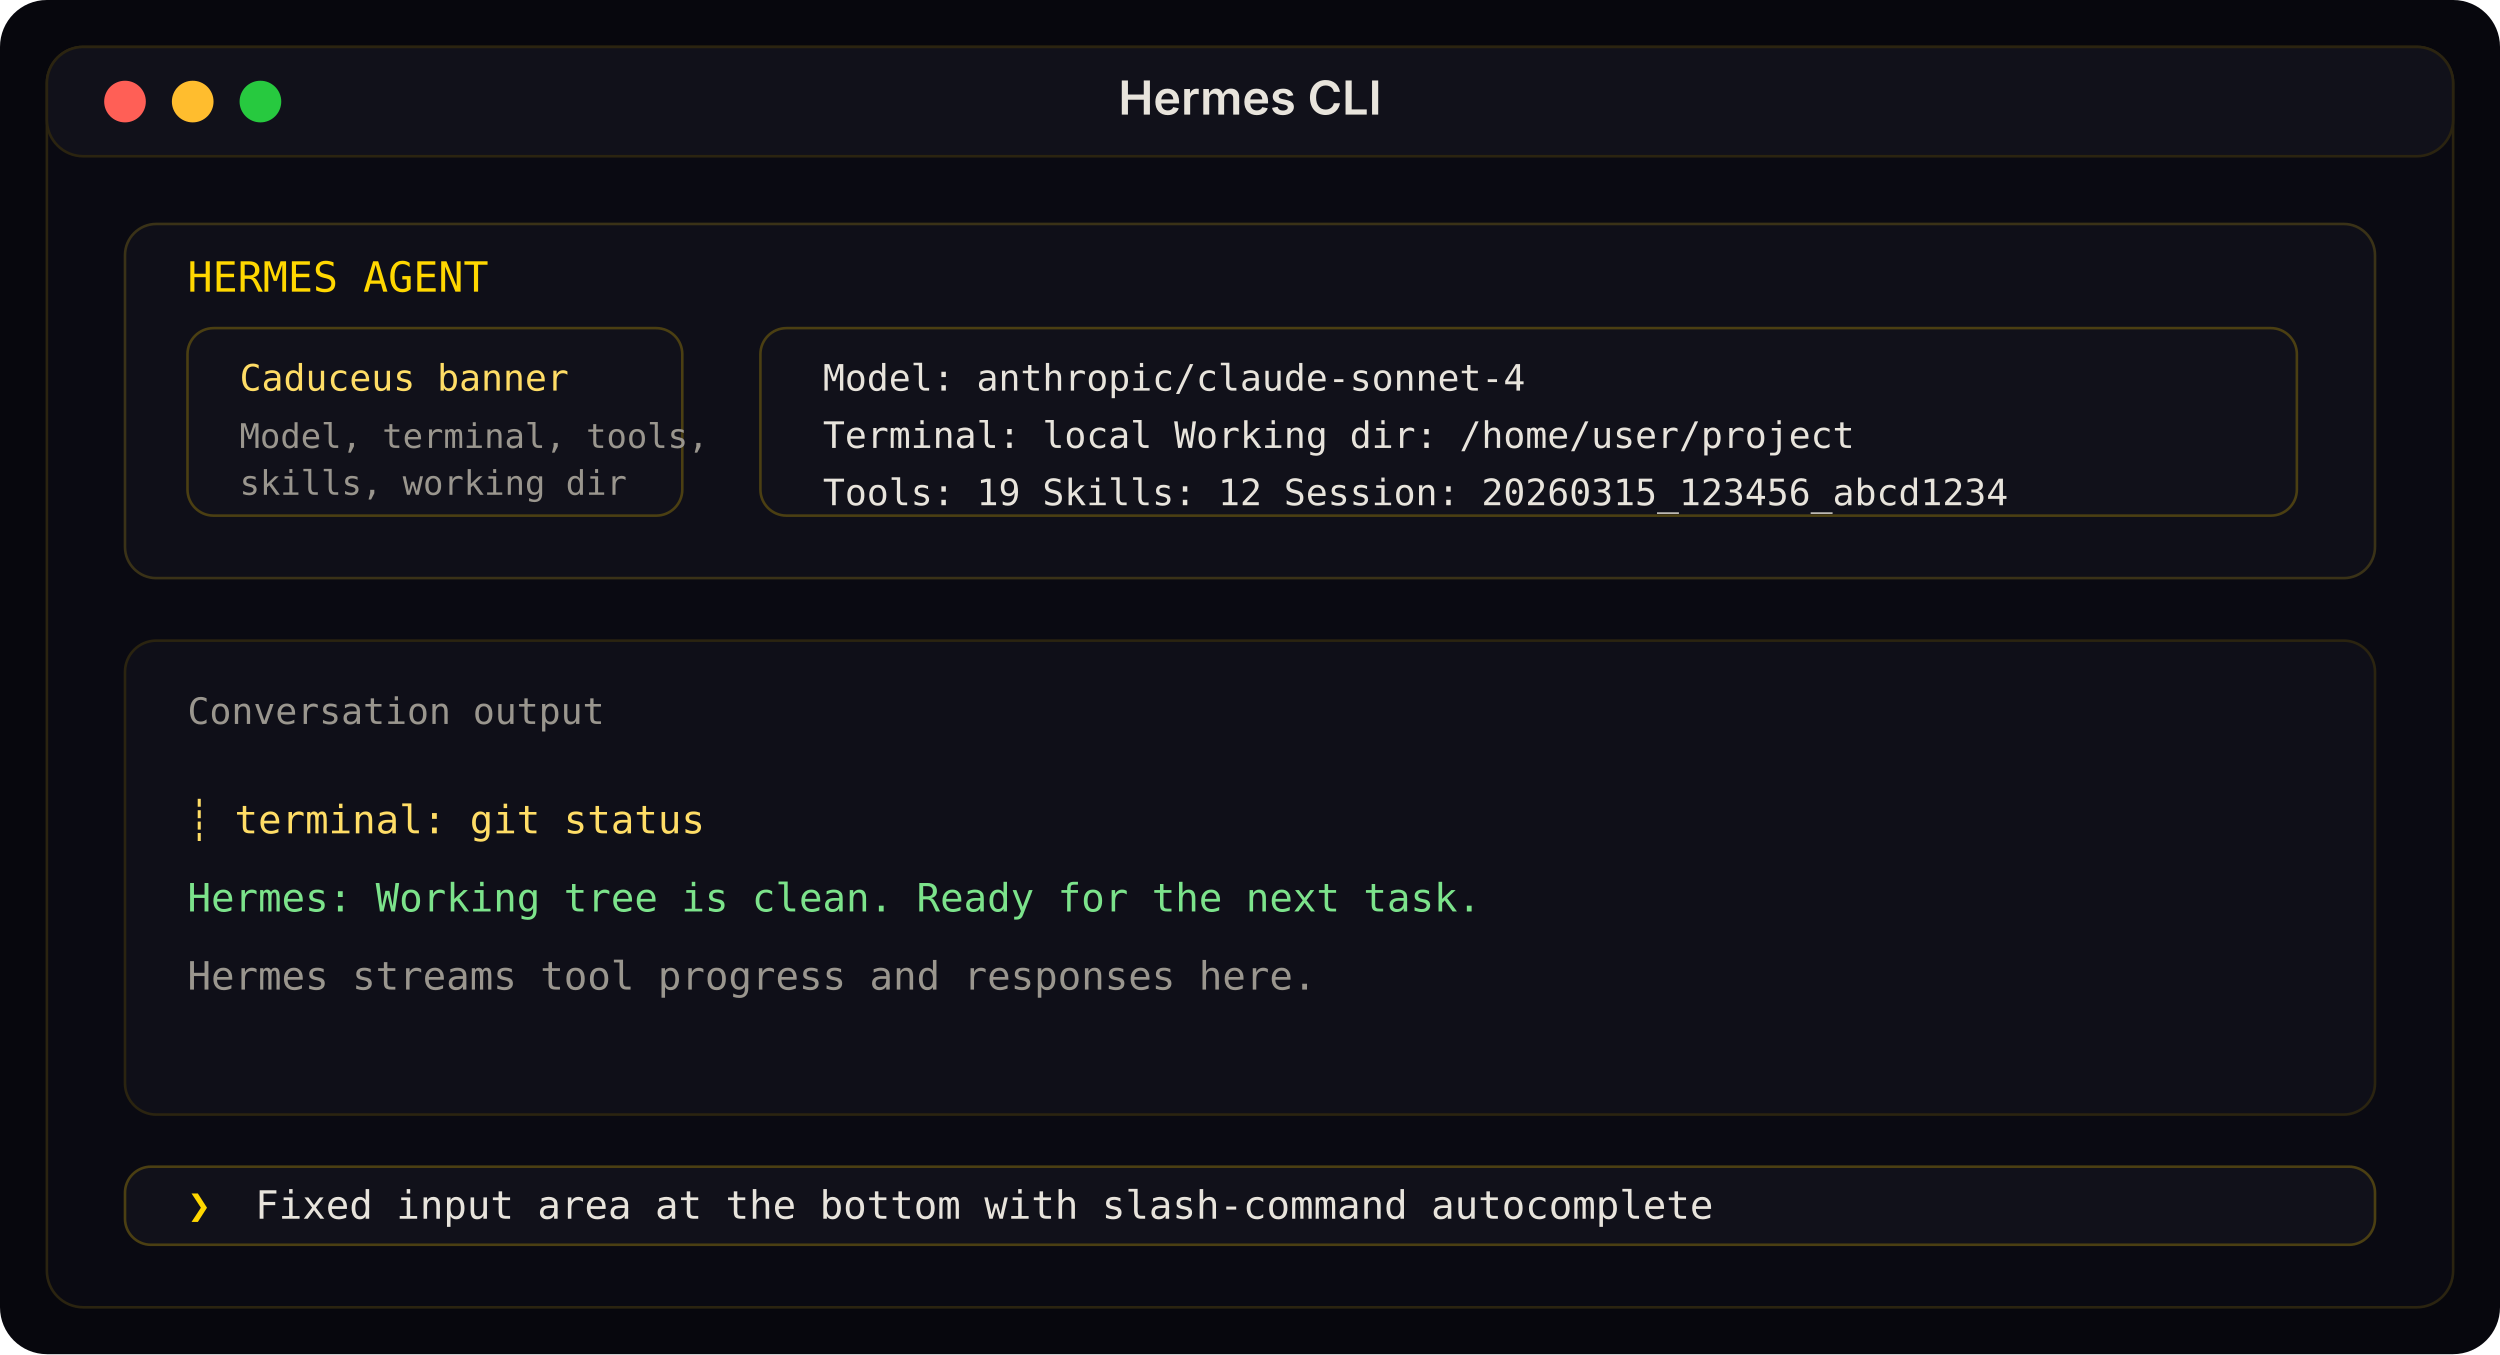
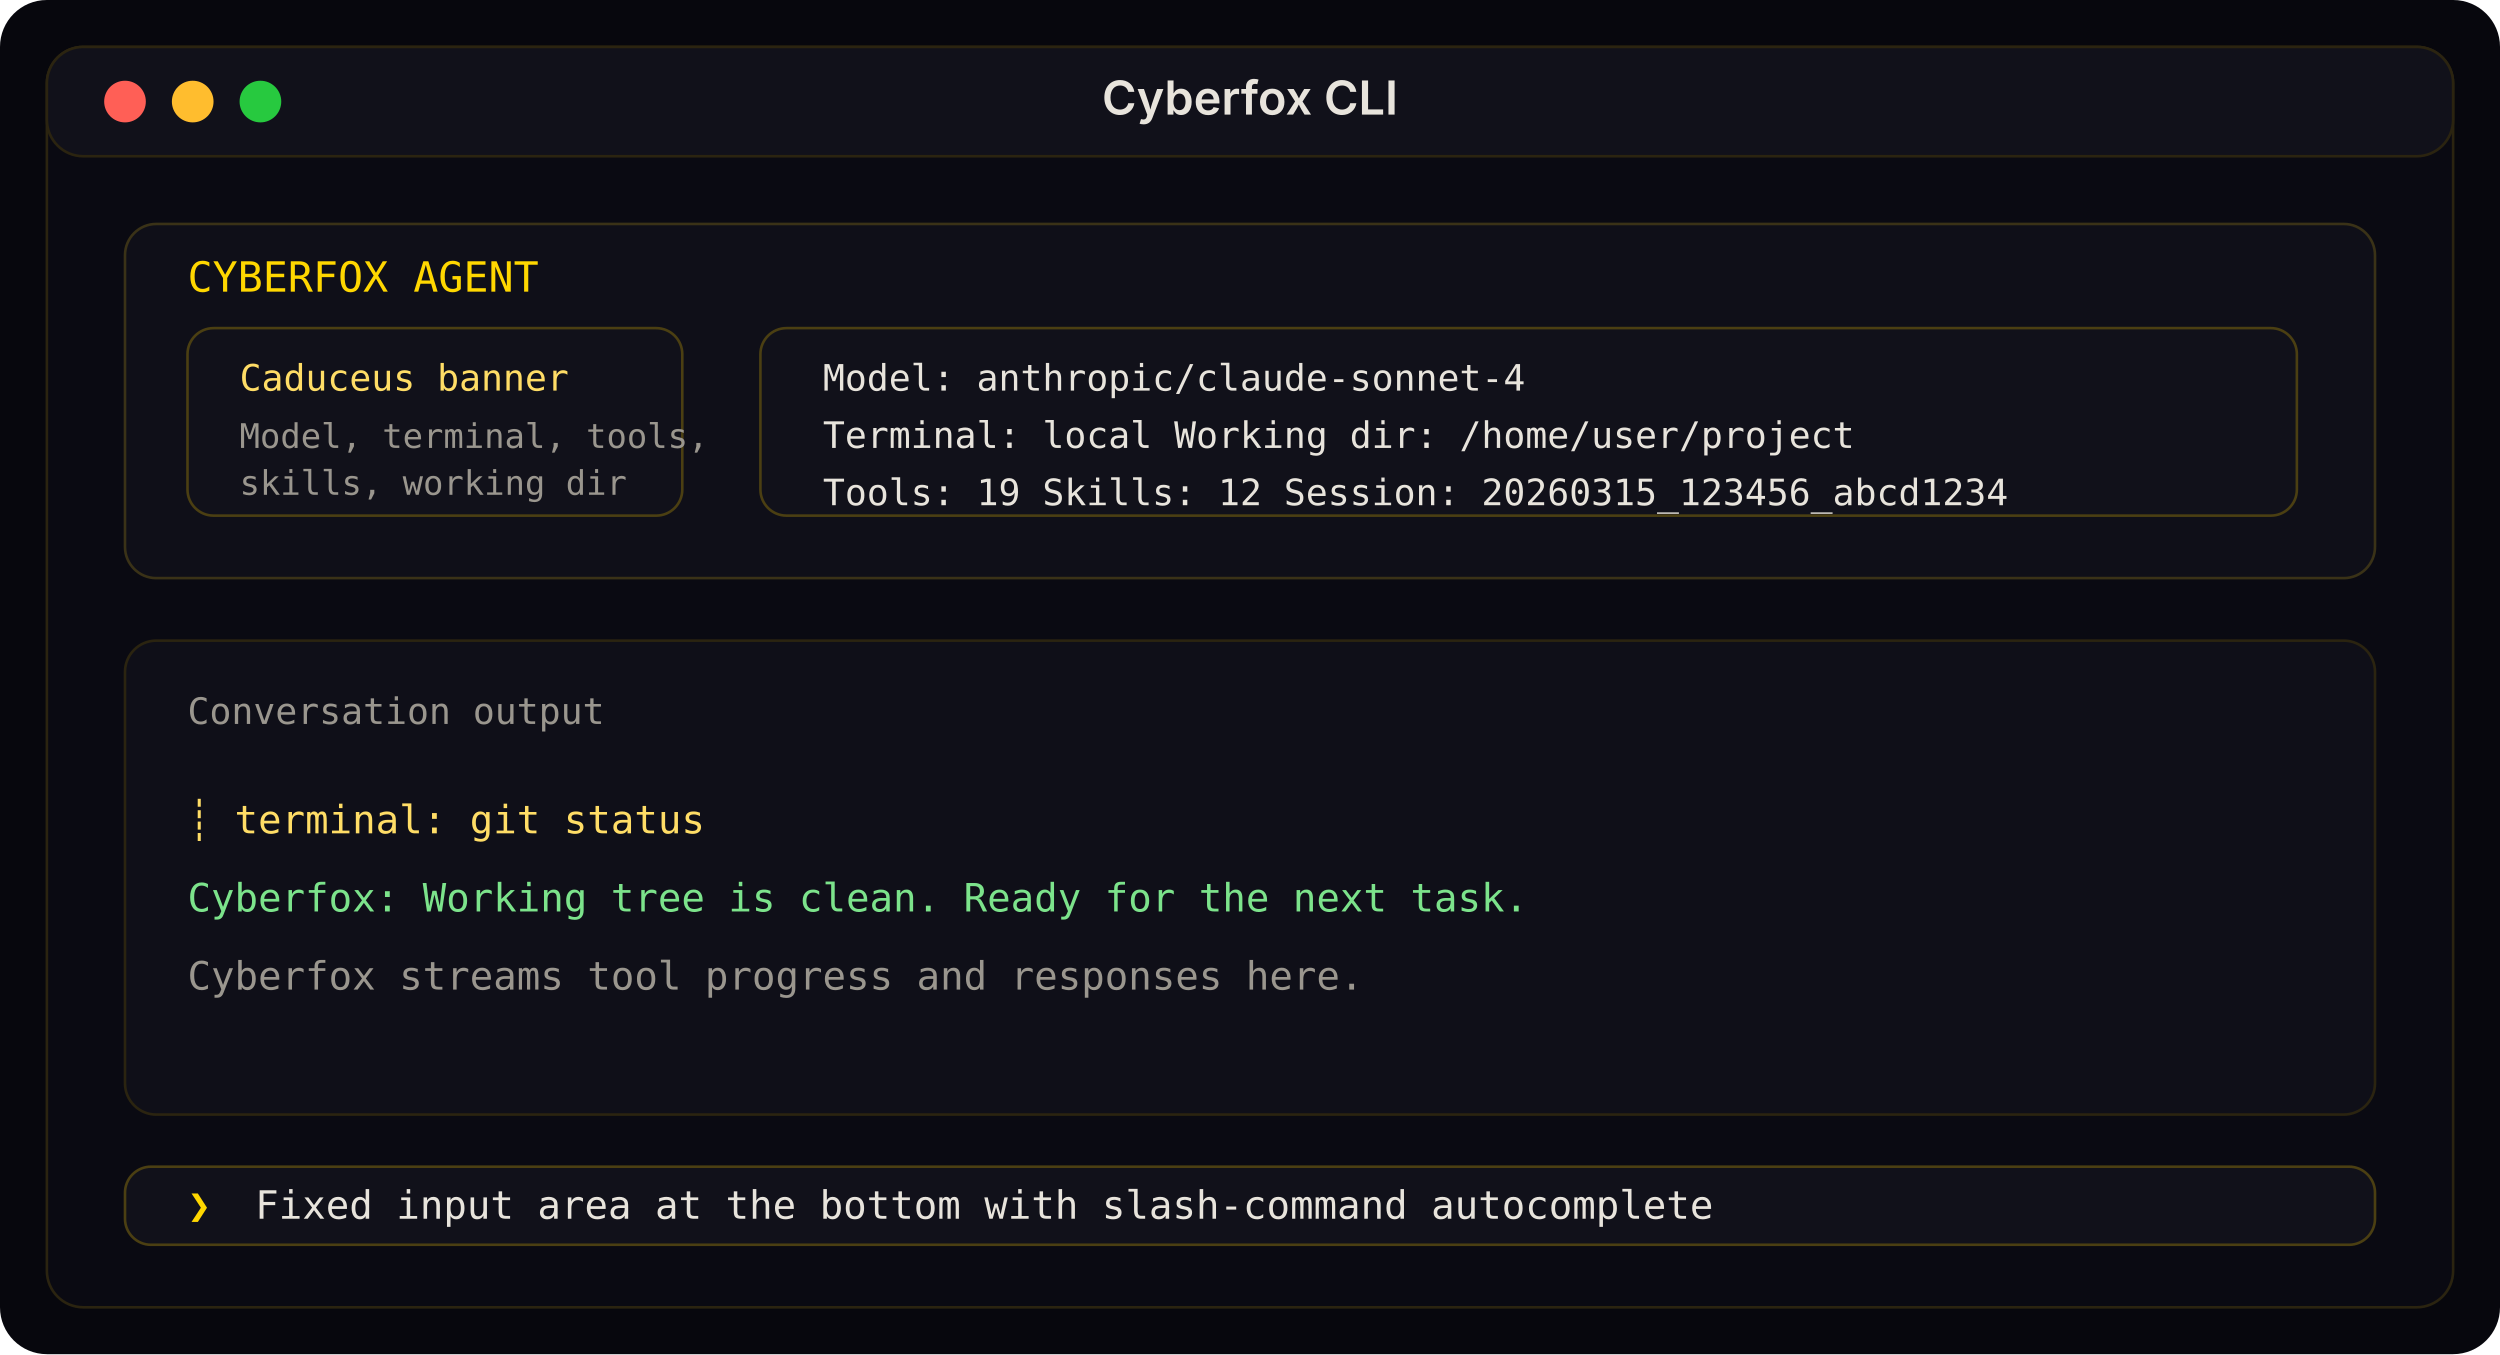
<svg xmlns="http://www.w3.org/2000/svg" width="960" height="520" viewBox="0 0 960 520" role="img" aria-labelledby="title desc">
  <rect width="960" height="520" rx="18" fill="#07070d" />
  <rect x="18" y="18" width="924" height="484" rx="14" fill="#0a0a12" stroke="#2b2410" />
  <rect x="18" y="18" width="924" height="42" rx="14" fill="#11111a" stroke="#2b2410" />
  <circle cx="48" cy="39" r="8" fill="#ff5f56" />
  <circle cx="74" cy="39" r="8" fill="#ffbd2e" />
  <circle cx="100" cy="39" r="8" fill="#27c93f" />
-   <text x="480" y="44" text-anchor="middle" fill="#e8e4dc" font-family="Inter, sans-serif" font-size="18" font-weight="600">Hermes CLI</text>
+   <text x="480" y="44" text-anchor="middle" fill="#e8e4dc" font-family="Inter, sans-serif" font-size="18" font-weight="600">Cyberfox CLI</text>
  <rect x="48" y="86" width="864" height="136" rx="12" fill="#0f0f18" stroke="#3a3217" />
-   <text x="72" y="112" fill="#ffd700" font-family="JetBrains Mono, monospace" font-size="16">HERMES AGENT</text>
+   <text x="72" y="112" fill="#ffd700" font-family="JetBrains Mono, monospace" font-size="16">CYBERFOX AGENT</text>
  <rect x="72" y="126" width="190" height="72" rx="10" fill="#11111a" stroke="#4b3f12" />
  <text x="92" y="150" fill="#ffdd66" font-family="JetBrains Mono, monospace" font-size="14">Caduceus banner</text>
  <text x="92" y="172" fill="#9a968e" font-family="JetBrains Mono, monospace" font-size="13">Model, terminal, tools,</text>
  <text x="92" y="190" fill="#9a968e" font-family="JetBrains Mono, monospace" font-size="13">skills, working dir</text>
  <rect x="292" y="126" width="590" height="72" rx="10" fill="#11111a" stroke="#4b3f12" />
  <text x="316" y="150" fill="#e8e4dc" font-family="JetBrains Mono, monospace" font-size="14">Model: anthropic/claude-sonnet-4</text>
  <text x="316" y="172" fill="#e8e4dc" font-family="JetBrains Mono, monospace" font-size="14">Terminal: local   Working dir: /home/user/project</text>
  <text x="316" y="194" fill="#e8e4dc" font-family="JetBrains Mono, monospace" font-size="14">Tools: 19   Skills: 12   Session: 20260315_123456_abcd1234</text>
  <rect x="48" y="246" width="864" height="182" rx="12" fill="#0f0f18" stroke="#2b2410" />
  <text x="72" y="278" fill="#9a968e" font-family="JetBrains Mono, monospace" font-size="14">Conversation output</text>
  <text x="72" y="320" fill="#ffdd66" font-family="JetBrains Mono, monospace" font-size="15">┊ terminal: git status</text>
-   <text x="72" y="350" fill="#7ce38b" font-family="JetBrains Mono, monospace" font-size="15">Hermes: Working tree is clean. Ready for the next task.</text>
-   <text x="72" y="380" fill="#9a968e" font-family="JetBrains Mono, monospace" font-size="15">Hermes streams tool progress and responses here.</text>
+   <text x="72" y="350" fill="#7ce38b" font-family="JetBrains Mono, monospace" font-size="15">Cyberfox: Working tree is clean. Ready for the next task.</text>
+   <text x="72" y="380" fill="#9a968e" font-family="JetBrains Mono, monospace" font-size="15">Cyberfox streams tool progress and responses here.</text>
  <rect x="48" y="448" width="864" height="30" rx="10" fill="#11111a" stroke="#4b3f12" />
  <text x="72" y="468" fill="#ffd700" font-family="JetBrains Mono, monospace" font-size="15">❯</text>
  <text x="98" y="468" fill="#e8e4dc" font-family="JetBrains Mono, monospace" font-size="15">Fixed input area at the bottom with slash-command autocomplete</text>
</svg>
